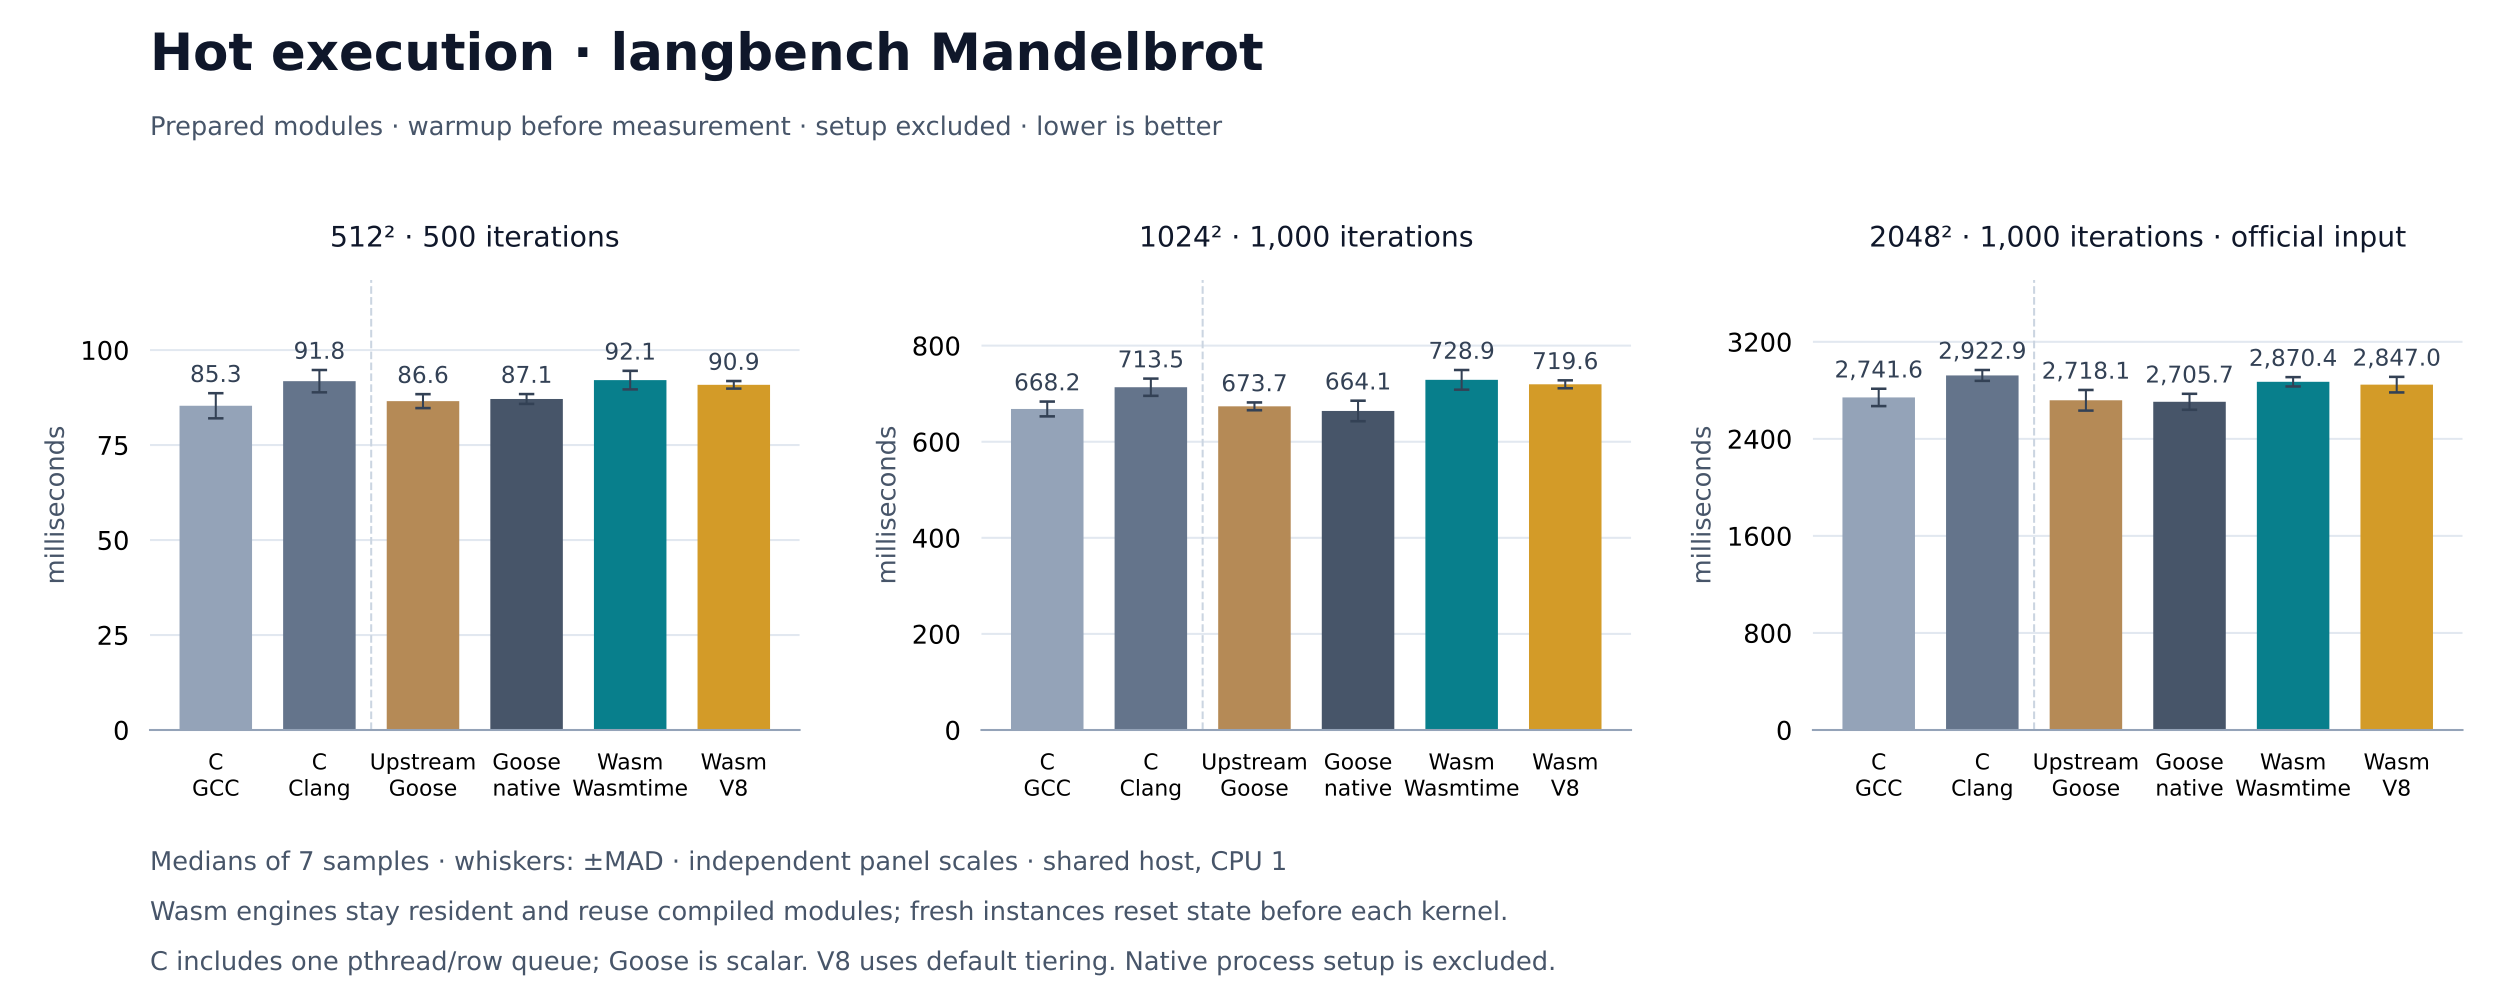
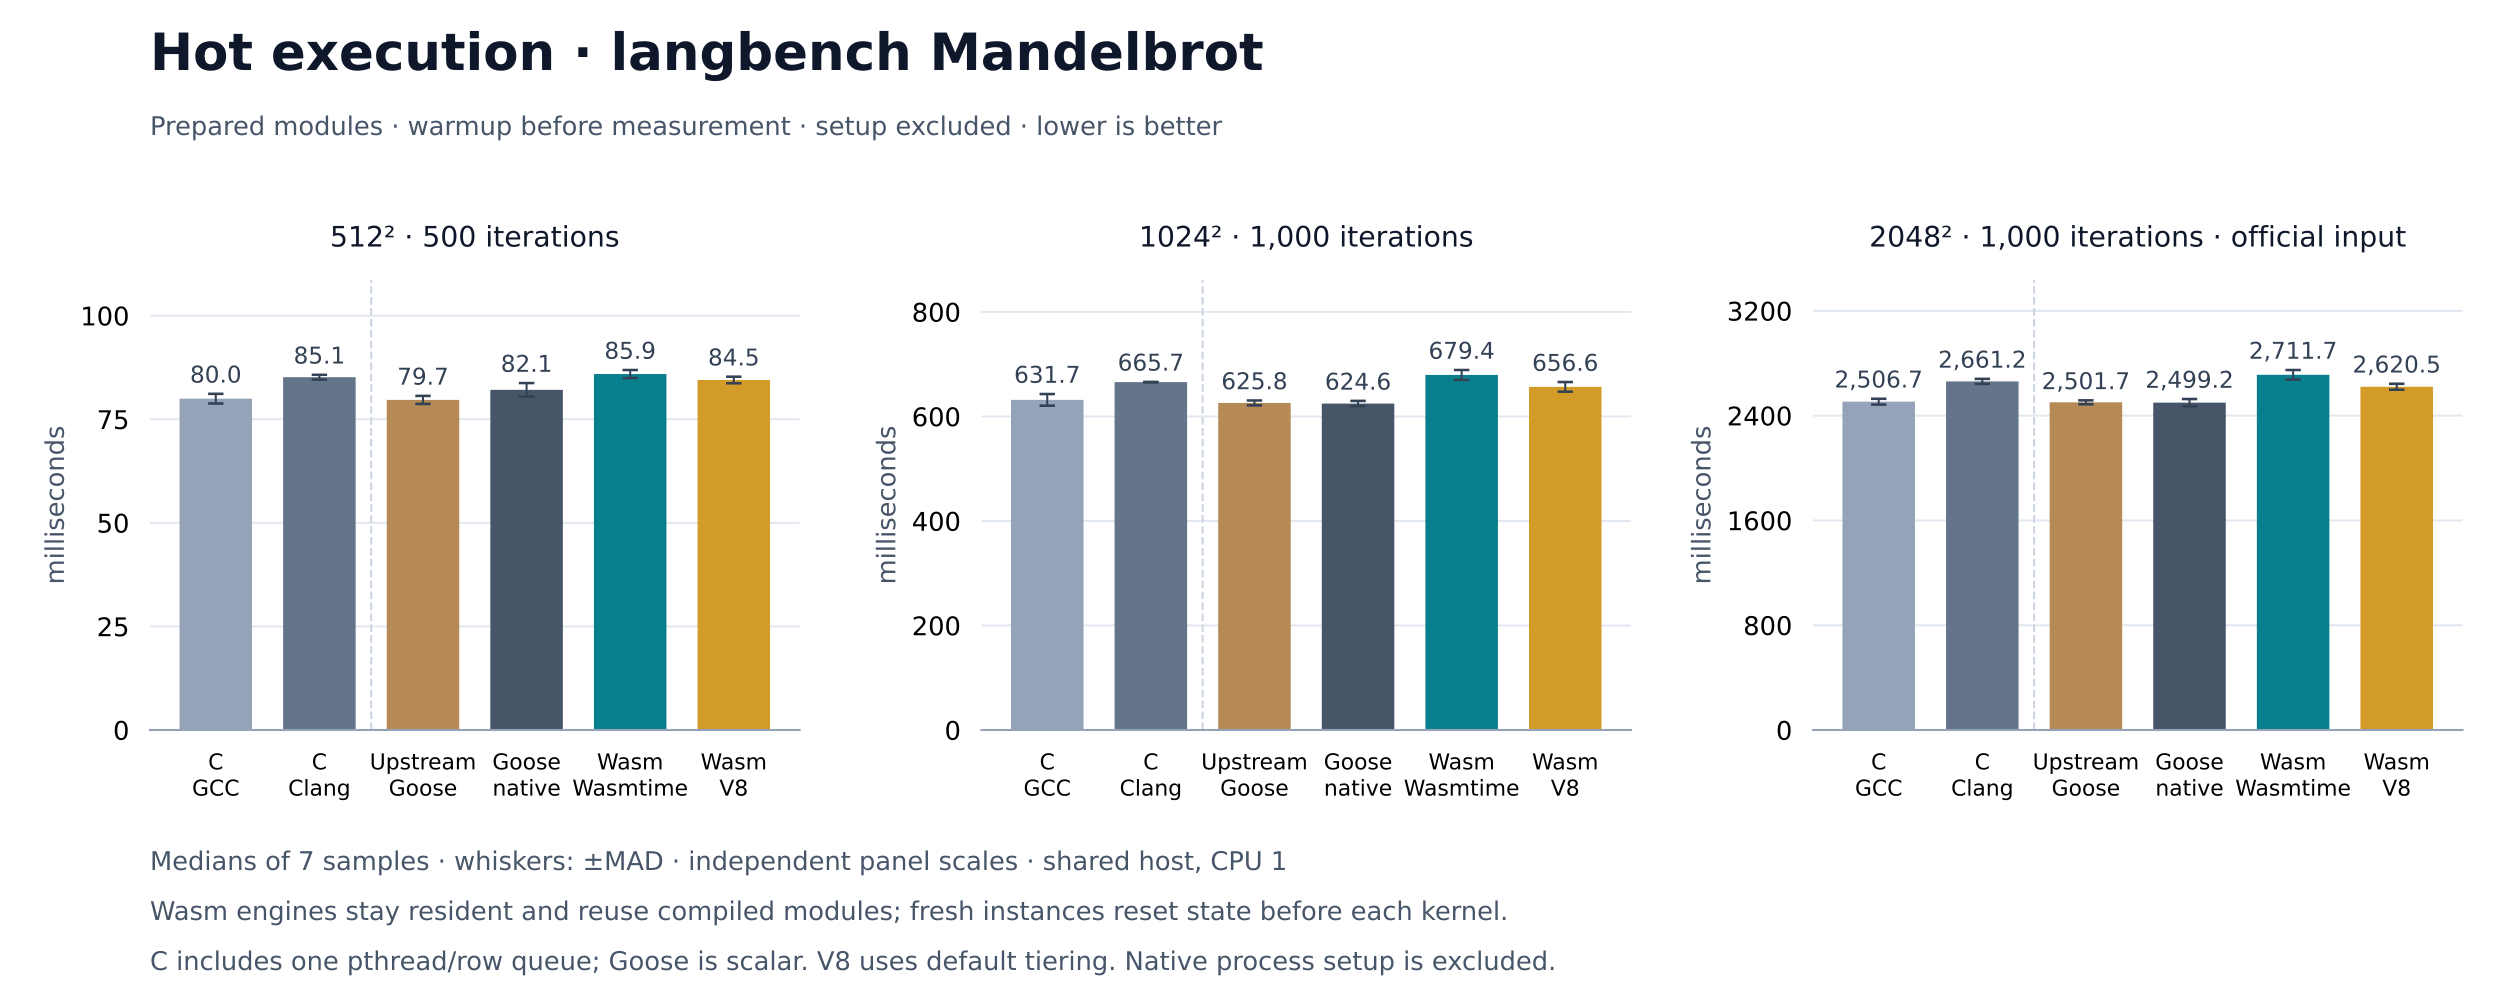
<svg xmlns="http://www.w3.org/2000/svg" xmlns:xlink="http://www.w3.org/1999/xlink" width="972pt" height="388.8pt" viewBox="0 0 972 388.8" version="1.1">
  <defs>
    <style type="text/css">*{stroke-linejoin: round; stroke-linecap: butt}</style>
  </defs>
  <g id="figure_1">
    <g id="patch_1">
      <path d="M 0 388.8 L 972 388.8 L 972 0 L 0 0 z " style="fill: #ffffff" />
    </g>
    <g id="axes_1">
      <g id="patch_2">
        <path d="M 58.32 283.824 L 310.876 283.824 L 310.876 108.864 L 58.32 108.864 z " style="fill: #ffffff" />
      </g>
      <g id="matplotlib.axis_1">
        <g id="xtick_1">
          <g id="line2d_1" />
          <g id="text_1">
            <text style="font-size: 8.5px; font-family: 'DejaVu Sans'" transform="translate(80.93016 299.1328)">C</text>
            <text style="font-size: 8.5px; font-family: 'DejaVu Sans'" transform="translate(74.66938 309.3345)">GCC</text>
          </g>
        </g>
        <g id="xtick_2">
          <g id="line2d_2" />
          <g id="text_2">
            <text style="font-size: 8.5px; font-family: 'DejaVu Sans'" transform="translate(121.2103 299.1328)">C</text>
            <text style="font-size: 8.5px; font-family: 'DejaVu Sans'" transform="translate(112.0336 309.3352)">Clang</text>
          </g>
        </g>
        <g id="xtick_3">
          <g id="line2d_3" />
          <g id="text_3">
            <text style="font-size: 8.5px; font-family: 'DejaVu Sans'" transform="translate(143.7566 299.1328)">Upstream</text>
            <text style="font-size: 8.5px; font-family: 'DejaVu Sans'" transform="translate(151.135 309.3345)">Goose</text>
          </g>
        </g>
        <g id="xtick_4">
          <g id="line2d_4" />
          <g id="text_4">
            <text style="font-size: 8.5px; font-family: 'DejaVu Sans'" transform="translate(191.4151 299.1328)">Goose</text>
            <text style="font-size: 8.5px; font-family: 'DejaVu Sans'" transform="translate(191.4629 309.3352)">native</text>
          </g>
        </g>
        <g id="xtick_5">
          <g id="line2d_5" />
          <g id="text_5">
            <text style="font-size: 8.5px; font-family: 'DejaVu Sans'" transform="translate(232.1294 299.1328)">Wasm</text>
            <text style="font-size: 8.5px; font-family: 'DejaVu Sans'" transform="translate(222.5278 309.3352)">Wasmtime</text>
          </g>
        </g>
        <g id="xtick_6">
          <g id="line2d_6" />
          <g id="text_6">
            <text style="font-size: 8.5px; font-family: 'DejaVu Sans'" transform="translate(272.4095 299.1328)">Wasm</text>
            <text style="font-size: 8.5px; font-family: 'DejaVu Sans'" transform="translate(279.687 309.3345)">V8</text>
          </g>
        </g>
      </g>
      <g id="matplotlib.axis_2">
        <g id="ytick_1">
          <g id="line2d_7">
            <path d="M 58.32 283.824 L 310.876 283.824 " clip-path="url(#p1867e7d874)" style="fill: none; stroke: #e2e8f0; stroke-width: 0.8; stroke-linecap: square" />
          </g>
          <g id="line2d_8" />
          <g id="text_7">
            <text style="font-size: 10px; font-family: 'DejaVu Sans'; text-anchor: end" x="50.32" y="287.623" transform="rotate(-0 50.32 287.6228)">0</text>
          </g>
        </g>
        <g id="ytick_2">
          <g id="line2d_9">
-             <path d="M 58.32 246.895 L 310.876 246.895 " clip-path="url(#p1867e7d874)" style="fill: none; stroke: #e2e8f0; stroke-width: 0.8; stroke-linecap: square" />
+             <path d="M 58.32 243.551 L 310.876 243.551 " clip-path="url(#p1867e7d874)" style="fill: none; stroke: #e2e8f0; stroke-width: 0.8; stroke-linecap: square" />
          </g>
          <g id="line2d_10" />
          <g id="text_8">
-             <text style="font-size: 10px; font-family: 'DejaVu Sans'; text-anchor: end" x="50.32" y="250.693" transform="rotate(-0 50.32 250.6935)">25</text>
+             <text style="font-size: 10px; font-family: 'DejaVu Sans'; text-anchor: end" x="50.32" y="247.349" transform="rotate(-0 50.32 247.3494)">25</text>
          </g>
        </g>
        <g id="ytick_3">
          <g id="line2d_11">
-             <path d="M 58.32 209.965 L 310.876 209.965 " clip-path="url(#p1867e7d874)" style="fill: none; stroke: #e2e8f0; stroke-width: 0.8; stroke-linecap: square" />
+             <path d="M 58.32 203.277 L 310.876 203.277 " clip-path="url(#p1867e7d874)" style="fill: none; stroke: #e2e8f0; stroke-width: 0.8; stroke-linecap: square" />
          </g>
          <g id="line2d_12" />
          <g id="text_9">
-             <text style="font-size: 10px; font-family: 'DejaVu Sans'; text-anchor: end" x="50.32" y="213.764" transform="rotate(-0 50.32 213.7641)">50</text>
+             <text style="font-size: 10px; font-family: 'DejaVu Sans'; text-anchor: end" x="50.32" y="207.076" transform="rotate(-0 50.32 207.0759)">50</text>
          </g>
        </g>
        <g id="ytick_4">
          <g id="line2d_13">
-             <path d="M 58.32 173.036 L 310.876 173.036 " clip-path="url(#p1867e7d874)" style="fill: none; stroke: #e2e8f0; stroke-width: 0.8; stroke-linecap: square" />
+             <path d="M 58.32 163.004 L 310.876 163.004 " clip-path="url(#p1867e7d874)" style="fill: none; stroke: #e2e8f0; stroke-width: 0.8; stroke-linecap: square" />
          </g>
          <g id="line2d_14" />
          <g id="text_10">
-             <text style="font-size: 10px; font-family: 'DejaVu Sans'; text-anchor: end" x="50.32" y="176.835" transform="rotate(-0 50.32 176.8347)">75</text>
+             <text style="font-size: 10px; font-family: 'DejaVu Sans'; text-anchor: end" x="50.32" y="166.802" transform="rotate(-0 50.32 166.8024)">75</text>
          </g>
        </g>
        <g id="ytick_5">
          <g id="line2d_15">
-             <path d="M 58.32 136.107 L 310.876 136.107 " clip-path="url(#p1867e7d874)" style="fill: none; stroke: #e2e8f0; stroke-width: 0.8; stroke-linecap: square" />
+             <path d="M 58.32 122.73 L 310.876 122.73 " clip-path="url(#p1867e7d874)" style="fill: none; stroke: #e2e8f0; stroke-width: 0.8; stroke-linecap: square" />
          </g>
          <g id="line2d_16" />
          <g id="text_11">
-             <text style="font-size: 10px; font-family: 'DejaVu Sans'; text-anchor: end" x="50.32" y="139.905" transform="rotate(-0 50.32 139.9054)">100</text>
+             <text style="font-size: 10px; font-family: 'DejaVu Sans'; text-anchor: end" x="50.32" y="126.529" transform="rotate(-0 50.32 126.529)">100</text>
          </g>
        </g>
        <g id="text_12">
          <text style="font-size: 10px; font-family: 'DejaVu Sans'; text-anchor: middle; fill: #475569" x="24.83" y="196.344" transform="rotate(-90 24.83016 196.344)">milliseconds</text>
        </g>
      </g>
      <g id="patch_3">
-         <path d="M 69.8 283.824 L 97.996 283.824 L 97.996 157.76 L 69.8 157.76 z " clip-path="url(#p1867e7d874)" style="fill: #94a3b8" />
+         <path d="M 69.8 283.824 L 97.996 283.824 L 97.996 155.007 L 69.8 155.007 z " clip-path="url(#p1867e7d874)" style="fill: #94a3b8" />
      </g>
      <g id="patch_4">
-         <path d="M 110.08 283.824 L 138.276 283.824 L 138.276 148.198 L 110.08 148.198 z " clip-path="url(#p1867e7d874)" style="fill: #64748b" />
+         <path d="M 110.08 283.824 L 138.276 283.824 L 138.276 146.653 L 110.08 146.653 z " clip-path="url(#p1867e7d874)" style="fill: #64748b" />
      </g>
      <g id="patch_5">
-         <path d="M 150.36 283.824 L 178.556 283.824 L 178.556 155.963 L 150.36 155.963 z " clip-path="url(#p1867e7d874)" style="fill: #b58a56" />
+         <path d="M 150.36 283.824 L 178.556 283.824 L 178.556 155.481 L 150.36 155.481 z " clip-path="url(#p1867e7d874)" style="fill: #b58a56" />
      </g>
      <g id="patch_6">
-         <path d="M 190.64 283.824 L 218.836 283.824 L 218.836 155.123 L 190.64 155.123 z " clip-path="url(#p1867e7d874)" style="fill: #475569" />
+         <path d="M 190.64 283.824 L 218.836 283.824 L 218.836 151.572 L 190.64 151.572 z " clip-path="url(#p1867e7d874)" style="fill: #475569" />
      </g>
      <g id="patch_7">
-         <path d="M 230.92 283.824 L 259.116 283.824 L 259.116 147.79 L 230.92 147.79 z " clip-path="url(#p1867e7d874)" style="fill: #087f8c" />
+         <path d="M 230.92 283.824 L 259.116 283.824 L 259.116 145.427 L 230.92 145.427 z " clip-path="url(#p1867e7d874)" style="fill: #087f8c" />
      </g>
      <g id="patch_8">
-         <path d="M 271.2 283.824 L 299.396 283.824 L 299.396 149.619 L 271.2 149.619 z " clip-path="url(#p1867e7d874)" style="fill: #d39b28" />
+         <path d="M 271.2 283.824 L 299.396 283.824 L 299.396 147.739 L 271.2 147.739 z " clip-path="url(#p1867e7d874)" style="fill: #d39b28" />
      </g>
      <g id="LineCollection_1">
-         <path d="M 83.898 162.648 L 83.898 152.872 " clip-path="url(#p1867e7d874)" style="fill: none; stroke: #334155; stroke-width: 0.8" />
-         <path d="M 124.178 152.539 L 124.178 143.856 " clip-path="url(#p1867e7d874)" style="fill: none; stroke: #334155; stroke-width: 0.8" />
-         <path d="M 164.458 158.67 L 164.458 153.255 " clip-path="url(#p1867e7d874)" style="fill: none; stroke: #334155; stroke-width: 0.8" />
-         <path d="M 204.738 157.034 L 204.738 153.211 " clip-path="url(#p1867e7d874)" style="fill: none; stroke: #334155; stroke-width: 0.8" />
-         <path d="M 245.018 151.396 L 245.018 144.184 " clip-path="url(#p1867e7d874)" style="fill: none; stroke: #334155; stroke-width: 0.8" />
-         <path d="M 285.298 151.088 L 285.298 148.15 " clip-path="url(#p1867e7d874)" style="fill: none; stroke: #334155; stroke-width: 0.8" />
+         <path d="M 83.898 156.886 L 83.898 153.128 " clip-path="url(#p1867e7d874)" style="fill: none; stroke: #334155; stroke-width: 0.8" />
+         <path d="M 124.178 147.58 L 124.178 145.725 " clip-path="url(#p1867e7d874)" style="fill: none; stroke: #334155; stroke-width: 0.8" />
+         <path d="M 164.458 157.04 L 164.458 153.921 " clip-path="url(#p1867e7d874)" style="fill: none; stroke: #334155; stroke-width: 0.8" />
+         <path d="M 204.738 154.209 L 204.738 148.936 " clip-path="url(#p1867e7d874)" style="fill: none; stroke: #334155; stroke-width: 0.8" />
+         <path d="M 245.018 146.997 L 245.018 143.856 " clip-path="url(#p1867e7d874)" style="fill: none; stroke: #334155; stroke-width: 0.8" />
+         <path d="M 285.298 149.019 L 285.298 146.459 " clip-path="url(#p1867e7d874)" style="fill: none; stroke: #334155; stroke-width: 0.8" />
      </g>
      <g id="line2d_17">
        <defs>
          <path id="m312f0f70a7" d="M 3 0 L -3 -0 " style="stroke: #334155" />
        </defs>
        <g clip-path="url(#p1867e7d874)">
-           <use xlink:href="#m312f0f70a7" x="83.898" y="162.648" style="fill: #1f77b4; stroke: #334155" />
-           <use xlink:href="#m312f0f70a7" x="124.178" y="152.539" style="fill: #1f77b4; stroke: #334155" />
-           <use xlink:href="#m312f0f70a7" x="164.458" y="158.67" style="fill: #1f77b4; stroke: #334155" />
-           <use xlink:href="#m312f0f70a7" x="204.738" y="157.034" style="fill: #1f77b4; stroke: #334155" />
-           <use xlink:href="#m312f0f70a7" x="245.018" y="151.396" style="fill: #1f77b4; stroke: #334155" />
-           <use xlink:href="#m312f0f70a7" x="285.298" y="151.088" style="fill: #1f77b4; stroke: #334155" />
+           <use xlink:href="#m312f0f70a7" x="83.898" y="156.886" style="fill: #1f77b4; stroke: #334155" />
+           <use xlink:href="#m312f0f70a7" x="124.178" y="147.58" style="fill: #1f77b4; stroke: #334155" />
+           <use xlink:href="#m312f0f70a7" x="164.458" y="157.04" style="fill: #1f77b4; stroke: #334155" />
+           <use xlink:href="#m312f0f70a7" x="204.738" y="154.209" style="fill: #1f77b4; stroke: #334155" />
+           <use xlink:href="#m312f0f70a7" x="245.018" y="146.997" style="fill: #1f77b4; stroke: #334155" />
+           <use xlink:href="#m312f0f70a7" x="285.298" y="149.019" style="fill: #1f77b4; stroke: #334155" />
        </g>
      </g>
      <g id="line2d_18">
        <g clip-path="url(#p1867e7d874)">
-           <use xlink:href="#m312f0f70a7" x="83.898" y="152.872" style="fill: #1f77b4; stroke: #334155" />
-           <use xlink:href="#m312f0f70a7" x="124.178" y="143.856" style="fill: #1f77b4; stroke: #334155" />
-           <use xlink:href="#m312f0f70a7" x="164.458" y="153.255" style="fill: #1f77b4; stroke: #334155" />
-           <use xlink:href="#m312f0f70a7" x="204.738" y="153.211" style="fill: #1f77b4; stroke: #334155" />
-           <use xlink:href="#m312f0f70a7" x="245.018" y="144.184" style="fill: #1f77b4; stroke: #334155" />
-           <use xlink:href="#m312f0f70a7" x="285.298" y="148.15" style="fill: #1f77b4; stroke: #334155" />
+           <use xlink:href="#m312f0f70a7" x="83.898" y="153.128" style="fill: #1f77b4; stroke: #334155" />
+           <use xlink:href="#m312f0f70a7" x="124.178" y="145.725" style="fill: #1f77b4; stroke: #334155" />
+           <use xlink:href="#m312f0f70a7" x="164.458" y="153.921" style="fill: #1f77b4; stroke: #334155" />
+           <use xlink:href="#m312f0f70a7" x="204.738" y="148.936" style="fill: #1f77b4; stroke: #334155" />
+           <use xlink:href="#m312f0f70a7" x="245.018" y="143.856" style="fill: #1f77b4; stroke: #334155" />
+           <use xlink:href="#m312f0f70a7" x="285.298" y="146.459" style="fill: #1f77b4; stroke: #334155" />
        </g>
      </g>
      <g id="line2d_19">
        <path d="M 144.318 283.824 L 144.318 108.864 " clip-path="url(#p1867e7d874)" style="fill: none; stroke-dasharray: 2.96,1.28; stroke-dashoffset: 0; stroke: #cbd5e1; stroke-width: 0.8" />
      </g>
      <g id="patch_9">
        <path d="M 58.32 283.824 L 310.876 283.824 " style="fill: none; stroke: #94a3b8; stroke-width: 0.8; stroke-linejoin: miter; stroke-linecap: square" />
      </g>
      <g id="text_13">
-         <text style="font-size: 9px; font-family: 'DejaVu Sans'; text-anchor: middle; fill: #334155" x="83.898" y="148.498" transform="rotate(-0 83.89786 148.4976)">85.3</text>
+         <text style="font-size: 9px; font-family: 'DejaVu Sans'; text-anchor: middle; fill: #334155" x="83.898" y="148.754" transform="rotate(-0 83.89786 148.7541)">80.0</text>
      </g>
      <g id="text_14">
-         <text style="font-size: 9px; font-family: 'DejaVu Sans'; text-anchor: middle; fill: #334155" x="124.178" y="139.482" transform="rotate(-0 124.178 139.482)">91.8</text>
+         <text style="font-size: 9px; font-family: 'DejaVu Sans'; text-anchor: middle; fill: #334155" x="124.178" y="141.351" transform="rotate(-0 124.178 141.3511)">85.1</text>
      </g>
      <g id="text_15">
-         <text style="font-size: 9px; font-family: 'DejaVu Sans'; text-anchor: middle; fill: #334155" x="164.458" y="148.881" transform="rotate(-0 164.458 148.881)">86.6</text>
+         <text style="font-size: 9px; font-family: 'DejaVu Sans'; text-anchor: middle; fill: #334155" x="164.458" y="149.547" transform="rotate(-0 164.458 149.5468)">79.7</text>
      </g>
      <g id="text_16">
-         <text style="font-size: 9px; font-family: 'DejaVu Sans'; text-anchor: middle; fill: #334155" x="204.738" y="148.837" transform="rotate(-0 204.7381 148.8367)">87.1</text>
+         <text style="font-size: 9px; font-family: 'DejaVu Sans'; text-anchor: middle; fill: #334155" x="204.738" y="144.562" transform="rotate(-0 204.7381 144.5615)">82.1</text>
      </g>
      <g id="text_17">
-         <text style="font-size: 9px; font-family: 'DejaVu Sans'; text-anchor: middle; fill: #334155" x="245.018" y="139.81" transform="rotate(-0 245.0182 139.8097)">92.1</text>
+         <text style="font-size: 9px; font-family: 'DejaVu Sans'; text-anchor: middle; fill: #334155" x="245.018" y="139.482" transform="rotate(-0 245.0182 139.482)">85.9</text>
      </g>
      <g id="text_18">
-         <text style="font-size: 9px; font-family: 'DejaVu Sans'; text-anchor: middle; fill: #334155" x="285.298" y="143.776" transform="rotate(-0 285.2983 143.7758)">90.9</text>
+         <text style="font-size: 9px; font-family: 'DejaVu Sans'; text-anchor: middle; fill: #334155" x="285.298" y="142.085" transform="rotate(-0 285.2983 142.0854)">84.5</text>
      </g>
      <g id="text_19">
        <text style="font-size: 11px; font-family: 'DejaVu Sans'; text-anchor: middle; fill: #0f172a" x="184.598" y="95.864" transform="rotate(-0 184.5981 95.864)">512² · 500 iterations</text>
      </g>
    </g>
    <g id="axes_2">
      <g id="patch_10">
        <path d="M 381.592 283.824 L 634.148 283.824 L 634.148 108.864 L 381.592 108.864 z " style="fill: #ffffff" />
      </g>
      <g id="matplotlib.axis_3">
        <g id="xtick_7">
          <g id="line2d_20" />
          <g id="text_20">
            <text style="font-size: 8.5px; font-family: 'DejaVu Sans'" transform="translate(404.2021 299.1328)">C</text>
            <text style="font-size: 8.5px; font-family: 'DejaVu Sans'" transform="translate(397.9413 309.3345)">GCC</text>
          </g>
        </g>
        <g id="xtick_8">
          <g id="line2d_21" />
          <g id="text_21">
            <text style="font-size: 8.5px; font-family: 'DejaVu Sans'" transform="translate(444.4822 299.1328)">C</text>
            <text style="font-size: 8.5px; font-family: 'DejaVu Sans'" transform="translate(435.3055 309.3352)">Clang</text>
          </g>
        </g>
        <g id="xtick_9">
          <g id="line2d_22" />
          <g id="text_22">
            <text style="font-size: 8.5px; font-family: 'DejaVu Sans'" transform="translate(467.0285 299.1328)">Upstream</text>
            <text style="font-size: 8.5px; font-family: 'DejaVu Sans'" transform="translate(474.4069 309.3345)">Goose</text>
          </g>
        </g>
        <g id="xtick_10">
          <g id="line2d_23" />
          <g id="text_23">
            <text style="font-size: 8.5px; font-family: 'DejaVu Sans'" transform="translate(514.687 299.1328)">Goose</text>
            <text style="font-size: 8.5px; font-family: 'DejaVu Sans'" transform="translate(514.7348 309.3352)">native</text>
          </g>
        </g>
        <g id="xtick_11">
          <g id="line2d_24" />
          <g id="text_24">
            <text style="font-size: 8.5px; font-family: 'DejaVu Sans'" transform="translate(555.4013 299.1328)">Wasm</text>
            <text style="font-size: 8.5px; font-family: 'DejaVu Sans'" transform="translate(545.7997 309.3352)">Wasmtime</text>
          </g>
        </g>
        <g id="xtick_12">
          <g id="line2d_25" />
          <g id="text_25">
            <text style="font-size: 8.5px; font-family: 'DejaVu Sans'" transform="translate(595.6814 299.1328)">Wasm</text>
            <text style="font-size: 8.5px; font-family: 'DejaVu Sans'" transform="translate(602.9589 309.3345)">V8</text>
          </g>
        </g>
      </g>
      <g id="matplotlib.axis_4">
        <g id="ytick_6">
          <g id="line2d_26">
            <path d="M 381.592 283.824 L 634.148 283.824 " clip-path="url(#pa1d23f0274)" style="fill: none; stroke: #e2e8f0; stroke-width: 0.8; stroke-linecap: square" />
          </g>
          <g id="line2d_27" />
          <g id="text_26">
            <text style="font-size: 10px; font-family: 'DejaVu Sans'; text-anchor: end" x="373.592" y="287.623" transform="rotate(-0 373.5919 287.6228)">0</text>
          </g>
        </g>
        <g id="ytick_7">
          <g id="line2d_28">
-             <path d="M 381.592 246.466 L 634.148 246.466 " clip-path="url(#pa1d23f0274)" style="fill: none; stroke: #e2e8f0; stroke-width: 0.8; stroke-linecap: square" />
+             <path d="M 381.592 243.185 L 634.148 243.185 " clip-path="url(#pa1d23f0274)" style="fill: none; stroke: #e2e8f0; stroke-width: 0.8; stroke-linecap: square" />
          </g>
          <g id="line2d_29" />
          <g id="text_27">
-             <text style="font-size: 10px; font-family: 'DejaVu Sans'; text-anchor: end" x="373.592" y="250.265" transform="rotate(-0 373.5919 250.2645)">200</text>
+             <text style="font-size: 10px; font-family: 'DejaVu Sans'; text-anchor: end" x="373.592" y="246.984" transform="rotate(-0 373.5919 246.9838)">200</text>
          </g>
        </g>
        <g id="ytick_8">
          <g id="line2d_30">
-             <path d="M 381.592 209.107 L 634.148 209.107 " clip-path="url(#pa1d23f0274)" style="fill: none; stroke: #e2e8f0; stroke-width: 0.8; stroke-linecap: square" />
+             <path d="M 381.592 202.546 L 634.148 202.546 " clip-path="url(#pa1d23f0274)" style="fill: none; stroke: #e2e8f0; stroke-width: 0.8; stroke-linecap: square" />
          </g>
          <g id="line2d_31" />
          <g id="text_28">
-             <text style="font-size: 10px; font-family: 'DejaVu Sans'; text-anchor: end" x="373.592" y="212.906" transform="rotate(-0 373.5919 212.9063)">400</text>
+             <text style="font-size: 10px; font-family: 'DejaVu Sans'; text-anchor: end" x="373.592" y="206.345" transform="rotate(-0 373.5919 206.3448)">400</text>
          </g>
        </g>
        <g id="ytick_9">
          <g id="line2d_32">
-             <path d="M 381.592 171.749 L 634.148 171.749 " clip-path="url(#pa1d23f0274)" style="fill: none; stroke: #e2e8f0; stroke-width: 0.8; stroke-linecap: square" />
+             <path d="M 381.592 161.907 L 634.148 161.907 " clip-path="url(#pa1d23f0274)" style="fill: none; stroke: #e2e8f0; stroke-width: 0.8; stroke-linecap: square" />
          </g>
          <g id="line2d_33" />
          <g id="text_29">
-             <text style="font-size: 10px; font-family: 'DejaVu Sans'; text-anchor: end" x="373.592" y="175.548" transform="rotate(-0 373.5919 175.548)">600</text>
+             <text style="font-size: 10px; font-family: 'DejaVu Sans'; text-anchor: end" x="373.592" y="165.706" transform="rotate(-0 373.5919 165.7058)">600</text>
          </g>
        </g>
        <g id="ytick_10">
          <g id="line2d_34">
-             <path d="M 381.592 134.391 L 634.148 134.391 " clip-path="url(#pa1d23f0274)" style="fill: none; stroke: #e2e8f0; stroke-width: 0.8; stroke-linecap: square" />
+             <path d="M 381.592 121.268 L 634.148 121.268 " clip-path="url(#pa1d23f0274)" style="fill: none; stroke: #e2e8f0; stroke-width: 0.8; stroke-linecap: square" />
          </g>
          <g id="line2d_35" />
          <g id="text_30">
-             <text style="font-size: 10px; font-family: 'DejaVu Sans'; text-anchor: end" x="373.592" y="138.19" transform="rotate(-0 373.5919 138.1897)">800</text>
+             <text style="font-size: 10px; font-family: 'DejaVu Sans'; text-anchor: end" x="373.592" y="125.067" transform="rotate(-0 373.5919 125.0668)">800</text>
          </g>
        </g>
        <g id="text_31">
          <text style="font-size: 10px; font-family: 'DejaVu Sans'; text-anchor: middle; fill: #475569" x="348.102" y="196.344" transform="rotate(-90 348.1021 196.344)">milliseconds</text>
        </g>
      </g>
      <g id="patch_11">
-         <path d="M 393.072 283.824 L 421.268 283.824 L 421.268 159.006 L 393.072 159.006 z " clip-path="url(#pa1d23f0274)" style="fill: #94a3b8" />
+         <path d="M 393.072 283.824 L 421.268 283.824 L 421.268 155.469 L 393.072 155.469 z " clip-path="url(#pa1d23f0274)" style="fill: #94a3b8" />
      </g>
      <g id="patch_12">
-         <path d="M 433.352 283.824 L 461.548 283.824 L 461.548 150.553 L 433.352 150.553 z " clip-path="url(#pa1d23f0274)" style="fill: #64748b" />
+         <path d="M 433.352 283.824 L 461.548 283.824 L 461.548 148.567 L 433.352 148.567 z " clip-path="url(#pa1d23f0274)" style="fill: #64748b" />
      </g>
      <g id="patch_13">
-         <path d="M 473.632 283.824 L 501.828 283.824 L 501.828 157.981 L 473.632 157.981 z " clip-path="url(#pa1d23f0274)" style="fill: #b58a56" />
+         <path d="M 473.632 283.824 L 501.828 283.824 L 501.828 156.655 L 473.632 156.655 z " clip-path="url(#pa1d23f0274)" style="fill: #b58a56" />
      </g>
      <g id="patch_14">
-         <path d="M 513.912 283.824 L 542.108 283.824 L 542.108 159.78 L 513.912 159.78 z " clip-path="url(#pa1d23f0274)" style="fill: #475569" />
+         <path d="M 513.912 283.824 L 542.108 283.824 L 542.108 156.913 L 513.912 156.913 z " clip-path="url(#pa1d23f0274)" style="fill: #475569" />
      </g>
      <g id="patch_15">
-         <path d="M 554.192 283.824 L 582.388 283.824 L 582.388 147.679 L 554.192 147.679 z " clip-path="url(#pa1d23f0274)" style="fill: #087f8c" />
+         <path d="M 554.192 283.824 L 582.388 283.824 L 582.388 145.775 L 554.192 145.775 z " clip-path="url(#pa1d23f0274)" style="fill: #087f8c" />
      </g>
      <g id="patch_16">
-         <path d="M 594.472 283.824 L 622.668 283.824 L 622.668 149.415 L 594.472 149.415 z " clip-path="url(#pa1d23f0274)" style="fill: #d39b28" />
+         <path d="M 594.472 283.824 L 622.668 283.824 L 622.668 150.41 L 594.472 150.41 z " clip-path="url(#pa1d23f0274)" style="fill: #d39b28" />
      </g>
      <g id="LineCollection_2">
-         <path d="M 407.17 161.885 L 407.17 156.127 " clip-path="url(#pa1d23f0274)" style="fill: none; stroke: #334155; stroke-width: 0.8" />
-         <path d="M 447.45 153.905 L 447.45 147.2 " clip-path="url(#pa1d23f0274)" style="fill: none; stroke: #334155; stroke-width: 0.8" />
-         <path d="M 487.73 159.501 L 487.73 156.461 " clip-path="url(#pa1d23f0274)" style="fill: none; stroke: #334155; stroke-width: 0.8" />
-         <path d="M 528.01 163.772 L 528.01 155.787 " clip-path="url(#pa1d23f0274)" style="fill: none; stroke: #334155; stroke-width: 0.8" />
-         <path d="M 568.29 151.502 L 568.29 143.856 " clip-path="url(#pa1d23f0274)" style="fill: none; stroke: #334155; stroke-width: 0.8" />
-         <path d="M 608.57 150.957 L 608.57 147.873 " clip-path="url(#pa1d23f0274)" style="fill: none; stroke: #334155; stroke-width: 0.8" />
+         <path d="M 407.17 157.741 L 407.17 153.197 " clip-path="url(#pa1d23f0274)" style="fill: none; stroke: #334155; stroke-width: 0.8" />
+         <path d="M 447.45 148.665 L 447.45 148.468 " clip-path="url(#pa1d23f0274)" style="fill: none; stroke: #334155; stroke-width: 0.8" />
+         <path d="M 487.73 157.61 L 487.73 155.7 " clip-path="url(#pa1d23f0274)" style="fill: none; stroke: #334155; stroke-width: 0.8" />
+         <path d="M 528.01 157.953 L 528.01 155.873 " clip-path="url(#pa1d23f0274)" style="fill: none; stroke: #334155; stroke-width: 0.8" />
+         <path d="M 568.29 147.695 L 568.29 143.856 " clip-path="url(#pa1d23f0274)" style="fill: none; stroke: #334155; stroke-width: 0.8" />
+         <path d="M 608.57 152.279 L 608.57 148.541 " clip-path="url(#pa1d23f0274)" style="fill: none; stroke: #334155; stroke-width: 0.8" />
      </g>
      <g id="line2d_36">
        <g clip-path="url(#pa1d23f0274)">
-           <use xlink:href="#m312f0f70a7" x="407.17" y="161.885" style="fill: #1f77b4; stroke: #334155" />
-           <use xlink:href="#m312f0f70a7" x="447.45" y="153.905" style="fill: #1f77b4; stroke: #334155" />
-           <use xlink:href="#m312f0f70a7" x="487.73" y="159.501" style="fill: #1f77b4; stroke: #334155" />
-           <use xlink:href="#m312f0f70a7" x="528.01" y="163.772" style="fill: #1f77b4; stroke: #334155" />
-           <use xlink:href="#m312f0f70a7" x="568.29" y="151.502" style="fill: #1f77b4; stroke: #334155" />
-           <use xlink:href="#m312f0f70a7" x="608.57" y="150.957" style="fill: #1f77b4; stroke: #334155" />
+           <use xlink:href="#m312f0f70a7" x="407.17" y="157.741" style="fill: #1f77b4; stroke: #334155" />
+           <use xlink:href="#m312f0f70a7" x="447.45" y="148.665" style="fill: #1f77b4; stroke: #334155" />
+           <use xlink:href="#m312f0f70a7" x="487.73" y="157.61" style="fill: #1f77b4; stroke: #334155" />
+           <use xlink:href="#m312f0f70a7" x="528.01" y="157.953" style="fill: #1f77b4; stroke: #334155" />
+           <use xlink:href="#m312f0f70a7" x="568.29" y="147.695" style="fill: #1f77b4; stroke: #334155" />
+           <use xlink:href="#m312f0f70a7" x="608.57" y="152.279" style="fill: #1f77b4; stroke: #334155" />
        </g>
      </g>
      <g id="line2d_37">
        <g clip-path="url(#pa1d23f0274)">
-           <use xlink:href="#m312f0f70a7" x="407.17" y="156.127" style="fill: #1f77b4; stroke: #334155" />
-           <use xlink:href="#m312f0f70a7" x="447.45" y="147.2" style="fill: #1f77b4; stroke: #334155" />
-           <use xlink:href="#m312f0f70a7" x="487.73" y="156.461" style="fill: #1f77b4; stroke: #334155" />
-           <use xlink:href="#m312f0f70a7" x="528.01" y="155.787" style="fill: #1f77b4; stroke: #334155" />
+           <use xlink:href="#m312f0f70a7" x="407.17" y="153.197" style="fill: #1f77b4; stroke: #334155" />
+           <use xlink:href="#m312f0f70a7" x="447.45" y="148.468" style="fill: #1f77b4; stroke: #334155" />
+           <use xlink:href="#m312f0f70a7" x="487.73" y="155.7" style="fill: #1f77b4; stroke: #334155" />
+           <use xlink:href="#m312f0f70a7" x="528.01" y="155.873" style="fill: #1f77b4; stroke: #334155" />
          <use xlink:href="#m312f0f70a7" x="568.29" y="143.856" style="fill: #1f77b4; stroke: #334155" />
-           <use xlink:href="#m312f0f70a7" x="608.57" y="147.873" style="fill: #1f77b4; stroke: #334155" />
+           <use xlink:href="#m312f0f70a7" x="608.57" y="148.541" style="fill: #1f77b4; stroke: #334155" />
        </g>
      </g>
      <g id="line2d_38">
        <path d="M 467.59 283.824 L 467.59 108.864 " clip-path="url(#pa1d23f0274)" style="fill: none; stroke-dasharray: 2.96,1.28; stroke-dashoffset: 0; stroke: #cbd5e1; stroke-width: 0.8" />
      </g>
      <g id="patch_17">
        <path d="M 381.592 283.824 L 634.148 283.824 " style="fill: none; stroke: #94a3b8; stroke-width: 0.8; stroke-linejoin: miter; stroke-linecap: square" />
      </g>
      <g id="text_32">
-         <text style="font-size: 9px; font-family: 'DejaVu Sans'; text-anchor: middle; fill: #334155" x="407.17" y="151.753" transform="rotate(-0 407.1698 151.7535)">668.2</text>
+         <text style="font-size: 9px; font-family: 'DejaVu Sans'; text-anchor: middle; fill: #334155" x="407.17" y="148.823" transform="rotate(-0 407.1698 148.8227)">631.7</text>
      </g>
      <g id="text_33">
-         <text style="font-size: 9px; font-family: 'DejaVu Sans'; text-anchor: middle; fill: #334155" x="447.45" y="142.826" transform="rotate(-0 447.4499 142.826)">713.5</text>
+         <text style="font-size: 9px; font-family: 'DejaVu Sans'; text-anchor: middle; fill: #334155" x="447.45" y="144.094" transform="rotate(-0 447.4499 144.0942)">665.7</text>
      </g>
      <g id="text_34">
-         <text style="font-size: 9px; font-family: 'DejaVu Sans'; text-anchor: middle; fill: #334155" x="487.73" y="152.087" transform="rotate(-0 487.73 152.0867)">673.7</text>
+         <text style="font-size: 9px; font-family: 'DejaVu Sans'; text-anchor: middle; fill: #334155" x="487.73" y="151.326" transform="rotate(-0 487.73 151.3255)">625.8</text>
      </g>
      <g id="text_35">
-         <text style="font-size: 9px; font-family: 'DejaVu Sans'; text-anchor: middle; fill: #334155" x="528.01" y="151.413" transform="rotate(-0 528.01 151.4132)">664.1</text>
+         <text style="font-size: 9px; font-family: 'DejaVu Sans'; text-anchor: middle; fill: #334155" x="528.01" y="151.499" transform="rotate(-0 528.01 151.4988)">624.6</text>
      </g>
      <g id="text_36">
-         <text style="font-size: 9px; font-family: 'DejaVu Sans'; text-anchor: middle; fill: #334155" x="568.29" y="139.482" transform="rotate(-0 568.2901 139.482)">728.9</text>
+         <text style="font-size: 9px; font-family: 'DejaVu Sans'; text-anchor: middle; fill: #334155" x="568.29" y="139.482" transform="rotate(-0 568.2901 139.482)">679.4</text>
      </g>
      <g id="text_37">
-         <text style="font-size: 9px; font-family: 'DejaVu Sans'; text-anchor: middle; fill: #334155" x="608.57" y="143.499" transform="rotate(-0 608.5702 143.4987)">719.6</text>
+         <text style="font-size: 9px; font-family: 'DejaVu Sans'; text-anchor: middle; fill: #334155" x="608.57" y="144.167" transform="rotate(-0 608.5702 144.1665)">656.6</text>
      </g>
      <g id="text_38">
        <text style="font-size: 11px; font-family: 'DejaVu Sans'; text-anchor: middle; fill: #0f172a" x="507.87" y="95.864" transform="rotate(-0 507.87 95.864)">1024² · 1,000 iterations</text>
      </g>
    </g>
    <g id="axes_3">
      <g id="patch_18">
        <path d="M 704.864 283.824 L 957.42 283.824 L 957.42 108.864 L 704.864 108.864 z " style="fill: #ffffff" />
      </g>
      <g id="matplotlib.axis_5">
        <g id="xtick_13">
          <g id="line2d_39" />
          <g id="text_39">
            <text style="font-size: 8.5px; font-family: 'DejaVu Sans'" transform="translate(727.474 299.1328)">C</text>
            <text style="font-size: 8.5px; font-family: 'DejaVu Sans'" transform="translate(721.2132 309.3345)">GCC</text>
          </g>
        </g>
        <g id="xtick_14">
          <g id="line2d_40" />
          <g id="text_40">
            <text style="font-size: 8.5px; font-family: 'DejaVu Sans'" transform="translate(767.7541 299.1328)">C</text>
            <text style="font-size: 8.5px; font-family: 'DejaVu Sans'" transform="translate(758.5774 309.3352)">Clang</text>
          </g>
        </g>
        <g id="xtick_15">
          <g id="line2d_41" />
          <g id="text_41">
            <text style="font-size: 8.5px; font-family: 'DejaVu Sans'" transform="translate(790.3004 299.1328)">Upstream</text>
            <text style="font-size: 8.5px; font-family: 'DejaVu Sans'" transform="translate(797.6788 309.3345)">Goose</text>
          </g>
        </g>
        <g id="xtick_16">
          <g id="line2d_42" />
          <g id="text_42">
            <text style="font-size: 8.5px; font-family: 'DejaVu Sans'" transform="translate(837.9589 299.1328)">Goose</text>
            <text style="font-size: 8.5px; font-family: 'DejaVu Sans'" transform="translate(838.0067 309.3352)">native</text>
          </g>
        </g>
        <g id="xtick_17">
          <g id="line2d_43" />
          <g id="text_43">
            <text style="font-size: 8.5px; font-family: 'DejaVu Sans'" transform="translate(878.6733 299.1328)">Wasm</text>
            <text style="font-size: 8.5px; font-family: 'DejaVu Sans'" transform="translate(869.0716 309.3352)">Wasmtime</text>
          </g>
        </g>
        <g id="xtick_18">
          <g id="line2d_44" />
          <g id="text_44">
            <text style="font-size: 8.5px; font-family: 'DejaVu Sans'" transform="translate(918.9534 299.1328)">Wasm</text>
            <text style="font-size: 8.5px; font-family: 'DejaVu Sans'" transform="translate(926.2308 309.3345)">V8</text>
          </g>
        </g>
      </g>
      <g id="matplotlib.axis_6">
        <g id="ytick_11">
          <g id="line2d_45">
            <path d="M 704.864 283.824 L 957.42 283.824 " clip-path="url(#p89d5f736ee)" style="fill: none; stroke: #e2e8f0; stroke-width: 0.8; stroke-linecap: square" />
          </g>
          <g id="line2d_46" />
          <g id="text_45">
            <text style="font-size: 10px; font-family: 'DejaVu Sans'; text-anchor: end" x="696.864" y="287.623" transform="rotate(-0 696.8638 287.6228)">0</text>
          </g>
        </g>
        <g id="ytick_12">
          <g id="line2d_47">
-             <path d="M 704.864 246.093 L 957.42 246.093 " clip-path="url(#p89d5f736ee)" style="fill: none; stroke: #e2e8f0; stroke-width: 0.8; stroke-linecap: square" />
+             <path d="M 704.864 243.081 L 957.42 243.081 " clip-path="url(#p89d5f736ee)" style="fill: none; stroke: #e2e8f0; stroke-width: 0.8; stroke-linecap: square" />
          </g>
          <g id="line2d_48" />
          <g id="text_46">
-             <text style="font-size: 10px; font-family: 'DejaVu Sans'; text-anchor: end" x="696.864" y="249.892" transform="rotate(-0 696.8638 249.8916)">800</text>
+             <text style="font-size: 10px; font-family: 'DejaVu Sans'; text-anchor: end" x="696.864" y="246.88" transform="rotate(-0 696.8638 246.8803)">800</text>
          </g>
        </g>
        <g id="ytick_13">
          <g id="line2d_49">
-             <path d="M 704.864 208.362 L 957.42 208.362 " clip-path="url(#p89d5f736ee)" style="fill: none; stroke: #e2e8f0; stroke-width: 0.8; stroke-linecap: square" />
+             <path d="M 704.864 202.339 L 957.42 202.339 " clip-path="url(#p89d5f736ee)" style="fill: none; stroke: #e2e8f0; stroke-width: 0.8; stroke-linecap: square" />
          </g>
          <g id="line2d_50" />
          <g id="text_47">
-             <text style="font-size: 10px; font-family: 'DejaVu Sans'; text-anchor: end" x="696.864" y="212.16" transform="rotate(-0 696.8638 212.1603)">1600</text>
+             <text style="font-size: 10px; font-family: 'DejaVu Sans'; text-anchor: end" x="696.864" y="206.138" transform="rotate(-0 696.8638 206.1378)">1600</text>
          </g>
        </g>
        <g id="ytick_14">
          <g id="line2d_51">
-             <path d="M 704.864 170.63 L 957.42 170.63 " clip-path="url(#p89d5f736ee)" style="fill: none; stroke: #e2e8f0; stroke-width: 0.8; stroke-linecap: square" />
+             <path d="M 704.864 161.596 L 957.42 161.596 " clip-path="url(#p89d5f736ee)" style="fill: none; stroke: #e2e8f0; stroke-width: 0.8; stroke-linecap: square" />
          </g>
          <g id="line2d_52" />
          <g id="text_48">
-             <text style="font-size: 10px; font-family: 'DejaVu Sans'; text-anchor: end" x="696.864" y="174.429" transform="rotate(-0 696.8638 174.4291)">2400</text>
+             <text style="font-size: 10px; font-family: 'DejaVu Sans'; text-anchor: end" x="696.864" y="165.395" transform="rotate(-0 696.8638 165.3952)">2400</text>
          </g>
        </g>
        <g id="ytick_15">
          <g id="line2d_53">
-             <path d="M 704.864 132.899 L 957.42 132.899 " clip-path="url(#p89d5f736ee)" style="fill: none; stroke: #e2e8f0; stroke-width: 0.8; stroke-linecap: square" />
+             <path d="M 704.864 120.854 L 957.42 120.854 " clip-path="url(#p89d5f736ee)" style="fill: none; stroke: #e2e8f0; stroke-width: 0.8; stroke-linecap: square" />
          </g>
          <g id="line2d_54" />
          <g id="text_49">
-             <text style="font-size: 10px; font-family: 'DejaVu Sans'; text-anchor: end" x="696.864" y="136.698" transform="rotate(-0 696.8638 136.6979)">3200</text>
+             <text style="font-size: 10px; font-family: 'DejaVu Sans'; text-anchor: end" x="696.864" y="124.653" transform="rotate(-0 696.8638 124.6527)">3200</text>
          </g>
        </g>
        <g id="text_50">
          <text style="font-size: 10px; font-family: 'DejaVu Sans'; text-anchor: middle; fill: #475569" x="665.011" y="196.344" transform="rotate(-90 665.0115 196.344)">milliseconds</text>
        </g>
      </g>
      <g id="patch_19">
-         <path d="M 716.344 283.824 L 744.54 283.824 L 744.54 154.519 L 716.344 154.519 z " clip-path="url(#p89d5f736ee)" style="fill: #94a3b8" />
+         <path d="M 716.344 283.824 L 744.54 283.824 L 744.54 156.164 L 716.344 156.164 z " clip-path="url(#p89d5f736ee)" style="fill: #94a3b8" />
      </g>
      <g id="patch_20">
-         <path d="M 756.624 283.824 L 784.82 283.824 L 784.82 145.968 L 756.624 145.968 z " clip-path="url(#p89d5f736ee)" style="fill: #64748b" />
+         <path d="M 756.624 283.824 L 784.82 283.824 L 784.82 148.294 L 756.624 148.294 z " clip-path="url(#p89d5f736ee)" style="fill: #64748b" />
      </g>
      <g id="patch_21">
-         <path d="M 796.904 283.824 L 825.1 283.824 L 825.1 155.627 L 796.904 155.627 z " clip-path="url(#p89d5f736ee)" style="fill: #b58a56" />
+         <path d="M 796.904 283.824 L 825.1 283.824 L 825.1 156.415 L 796.904 156.415 z " clip-path="url(#p89d5f736ee)" style="fill: #b58a56" />
      </g>
      <g id="patch_22">
-         <path d="M 837.184 283.824 L 865.38 283.824 L 865.38 156.213 L 837.184 156.213 z " clip-path="url(#p89d5f736ee)" style="fill: #475569" />
+         <path d="M 837.184 283.824 L 865.38 283.824 L 865.38 156.542 L 837.184 156.542 z " clip-path="url(#p89d5f736ee)" style="fill: #475569" />
      </g>
      <g id="patch_23">
-         <path d="M 877.464 283.824 L 905.66 283.824 L 905.66 148.444 L 877.464 148.444 z " clip-path="url(#p89d5f736ee)" style="fill: #087f8c" />
+         <path d="M 877.464 283.824 L 905.66 283.824 L 905.66 145.724 L 877.464 145.724 z " clip-path="url(#p89d5f736ee)" style="fill: #087f8c" />
      </g>
      <g id="patch_24">
-         <path d="M 917.744 283.824 L 945.94 283.824 L 945.94 149.55 L 917.744 149.55 z " clip-path="url(#p89d5f736ee)" style="fill: #d39b28" />
+         <path d="M 917.744 283.824 L 945.94 283.824 L 945.94 150.368 L 917.744 150.368 z " clip-path="url(#p89d5f736ee)" style="fill: #d39b28" />
      </g>
      <g id="LineCollection_3">
-         <path d="M 730.442 157.897 L 730.442 151.14 " clip-path="url(#p89d5f736ee)" style="fill: none; stroke: #334155; stroke-width: 0.8" />
-         <path d="M 770.722 148.079 L 770.722 143.856 " clip-path="url(#p89d5f736ee)" style="fill: none; stroke: #334155; stroke-width: 0.8" />
-         <path d="M 811.002 159.64 L 811.002 151.613 " clip-path="url(#p89d5f736ee)" style="fill: none; stroke: #334155; stroke-width: 0.8" />
-         <path d="M 851.282 159.317 L 851.282 153.11 " clip-path="url(#p89d5f736ee)" style="fill: none; stroke: #334155; stroke-width: 0.8" />
-         <path d="M 891.562 150.254 L 891.562 146.634 " clip-path="url(#p89d5f736ee)" style="fill: none; stroke: #334155; stroke-width: 0.8" />
-         <path d="M 931.842 152.573 L 931.842 146.527 " clip-path="url(#p89d5f736ee)" style="fill: none; stroke: #334155; stroke-width: 0.8" />
+         <path d="M 730.442 157.294 L 730.442 155.034 " clip-path="url(#p89d5f736ee)" style="fill: none; stroke: #334155; stroke-width: 0.8" />
+         <path d="M 770.722 149.275 L 770.722 147.313 " clip-path="url(#p89d5f736ee)" style="fill: none; stroke: #334155; stroke-width: 0.8" />
+         <path d="M 811.002 157.163 L 811.002 155.666 " clip-path="url(#p89d5f736ee)" style="fill: none; stroke: #334155; stroke-width: 0.8" />
+         <path d="M 851.282 157.942 L 851.282 155.143 " clip-path="url(#p89d5f736ee)" style="fill: none; stroke: #334155; stroke-width: 0.8" />
+         <path d="M 891.562 147.591 L 891.562 143.856 " clip-path="url(#p89d5f736ee)" style="fill: none; stroke: #334155; stroke-width: 0.8" />
+         <path d="M 931.842 151.526 L 931.842 149.211 " clip-path="url(#p89d5f736ee)" style="fill: none; stroke: #334155; stroke-width: 0.8" />
      </g>
      <g id="line2d_55">
        <g clip-path="url(#p89d5f736ee)">
-           <use xlink:href="#m312f0f70a7" x="730.442" y="157.897" style="fill: #1f77b4; stroke: #334155" />
-           <use xlink:href="#m312f0f70a7" x="770.722" y="148.079" style="fill: #1f77b4; stroke: #334155" />
-           <use xlink:href="#m312f0f70a7" x="811.002" y="159.64" style="fill: #1f77b4; stroke: #334155" />
-           <use xlink:href="#m312f0f70a7" x="851.282" y="159.317" style="fill: #1f77b4; stroke: #334155" />
-           <use xlink:href="#m312f0f70a7" x="891.562" y="150.254" style="fill: #1f77b4; stroke: #334155" />
-           <use xlink:href="#m312f0f70a7" x="931.842" y="152.573" style="fill: #1f77b4; stroke: #334155" />
+           <use xlink:href="#m312f0f70a7" x="730.442" y="157.294" style="fill: #1f77b4; stroke: #334155" />
+           <use xlink:href="#m312f0f70a7" x="770.722" y="149.275" style="fill: #1f77b4; stroke: #334155" />
+           <use xlink:href="#m312f0f70a7" x="811.002" y="157.163" style="fill: #1f77b4; stroke: #334155" />
+           <use xlink:href="#m312f0f70a7" x="851.282" y="157.942" style="fill: #1f77b4; stroke: #334155" />
+           <use xlink:href="#m312f0f70a7" x="891.562" y="147.591" style="fill: #1f77b4; stroke: #334155" />
+           <use xlink:href="#m312f0f70a7" x="931.842" y="151.526" style="fill: #1f77b4; stroke: #334155" />
        </g>
      </g>
      <g id="line2d_56">
        <g clip-path="url(#p89d5f736ee)">
-           <use xlink:href="#m312f0f70a7" x="730.442" y="151.14" style="fill: #1f77b4; stroke: #334155" />
-           <use xlink:href="#m312f0f70a7" x="770.722" y="143.856" style="fill: #1f77b4; stroke: #334155" />
-           <use xlink:href="#m312f0f70a7" x="811.002" y="151.613" style="fill: #1f77b4; stroke: #334155" />
-           <use xlink:href="#m312f0f70a7" x="851.282" y="153.11" style="fill: #1f77b4; stroke: #334155" />
-           <use xlink:href="#m312f0f70a7" x="891.562" y="146.634" style="fill: #1f77b4; stroke: #334155" />
-           <use xlink:href="#m312f0f70a7" x="931.842" y="146.527" style="fill: #1f77b4; stroke: #334155" />
+           <use xlink:href="#m312f0f70a7" x="730.442" y="155.034" style="fill: #1f77b4; stroke: #334155" />
+           <use xlink:href="#m312f0f70a7" x="770.722" y="147.313" style="fill: #1f77b4; stroke: #334155" />
+           <use xlink:href="#m312f0f70a7" x="811.002" y="155.666" style="fill: #1f77b4; stroke: #334155" />
+           <use xlink:href="#m312f0f70a7" x="851.282" y="155.143" style="fill: #1f77b4; stroke: #334155" />
+           <use xlink:href="#m312f0f70a7" x="891.562" y="143.856" style="fill: #1f77b4; stroke: #334155" />
+           <use xlink:href="#m312f0f70a7" x="931.842" y="149.211" style="fill: #1f77b4; stroke: #334155" />
        </g>
      </g>
      <g id="line2d_57">
        <path d="M 790.862 283.824 L 790.862 108.864 " clip-path="url(#p89d5f736ee)" style="fill: none; stroke-dasharray: 2.96,1.28; stroke-dashoffset: 0; stroke: #cbd5e1; stroke-width: 0.8" />
      </g>
      <g id="patch_25">
        <path d="M 704.864 283.824 L 957.42 283.824 " style="fill: none; stroke: #94a3b8; stroke-width: 0.8; stroke-linejoin: miter; stroke-linecap: square" />
      </g>
      <g id="text_51">
-         <text style="font-size: 9px; font-family: 'DejaVu Sans'; text-anchor: middle; fill: #334155" x="730.442" y="146.766" transform="rotate(-0 730.4417 146.766)">2,741.6</text>
+         <text style="font-size: 9px; font-family: 'DejaVu Sans'; text-anchor: middle; fill: #334155" x="730.442" y="150.66" transform="rotate(-0 730.4417 150.6604)">2,506.7</text>
      </g>
      <g id="text_52">
-         <text style="font-size: 9px; font-family: 'DejaVu Sans'; text-anchor: middle; fill: #334155" x="770.722" y="139.482" transform="rotate(-0 770.7218 139.482)">2,922.9</text>
+         <text style="font-size: 9px; font-family: 'DejaVu Sans'; text-anchor: middle; fill: #334155" x="770.722" y="142.939" transform="rotate(-0 770.7218 142.9387)">2,661.2</text>
      </g>
      <g id="text_53">
-         <text style="font-size: 9px; font-family: 'DejaVu Sans'; text-anchor: middle; fill: #334155" x="811.002" y="147.239" transform="rotate(-0 811.0019 147.2395)">2,718.1</text>
+         <text style="font-size: 9px; font-family: 'DejaVu Sans'; text-anchor: middle; fill: #334155" x="811.002" y="151.292" transform="rotate(-0 811.0019 151.2922)">2,501.7</text>
      </g>
      <g id="text_54">
-         <text style="font-size: 9px; font-family: 'DejaVu Sans'; text-anchor: middle; fill: #334155" x="851.282" y="148.736" transform="rotate(-0 851.282 148.7356)">2,705.7</text>
+         <text style="font-size: 9px; font-family: 'DejaVu Sans'; text-anchor: middle; fill: #334155" x="851.282" y="150.769" transform="rotate(-0 851.282 150.7685)">2,499.2</text>
      </g>
      <g id="text_55">
-         <text style="font-size: 9px; font-family: 'DejaVu Sans'; text-anchor: middle; fill: #334155" x="891.562" y="142.26" transform="rotate(-0 891.562 142.2599)">2,870.4</text>
+         <text style="font-size: 9px; font-family: 'DejaVu Sans'; text-anchor: middle; fill: #334155" x="891.562" y="139.482" transform="rotate(-0 891.562 139.482)">2,711.7</text>
      </g>
      <g id="text_56">
-         <text style="font-size: 9px; font-family: 'DejaVu Sans'; text-anchor: middle; fill: #334155" x="931.842" y="142.153" transform="rotate(-0 931.8421 142.1525)">2,847.0</text>
+         <text style="font-size: 9px; font-family: 'DejaVu Sans'; text-anchor: middle; fill: #334155" x="931.842" y="144.837" transform="rotate(-0 931.8421 144.8371)">2,620.5</text>
      </g>
      <g id="text_57">
        <text style="font-size: 11px; font-family: 'DejaVu Sans'; text-anchor: middle; fill: #0f172a" x="831.142" y="95.864" transform="rotate(-0 831.1419 95.864)">2048² · 1,000 iterations · official input</text>
      </g>
    </g>
    <g id="text_58">
      <text style="font-weight: 700; font-size: 20px; font-family: 'DejaVu Sans'; text-anchor: start; fill: #0f172a" x="58.32" y="27.216" transform="rotate(-0 58.32 27.216)">Hot execution · langbench Mandelbrot</text>
    </g>
    <g id="text_59">
      <text style="font-size: 10px; font-family: 'DejaVu Sans'; text-anchor: start; fill: #475569" x="58.32" y="52.488" transform="rotate(-0 58.32 52.488)">Prepared modules · warmup before measurement · setup excluded · lower is better</text>
    </g>
    <g id="text_60">
      <text style="font-size: 10px; font-family: 'DejaVu Sans'; text-anchor: start; fill: #475569" x="58.32" y="338.256" transform="rotate(-0 58.32 338.256)">Medians of 7 samples · whiskers: ±MAD · independent panel scales · shared host, CPU 1</text>
    </g>
    <g id="text_61">
      <text style="font-size: 10px; font-family: 'DejaVu Sans'; text-anchor: start; fill: #475569" x="58.32" y="357.696" transform="rotate(-0 58.32 357.696)">Wasm engines stay resident and reuse compiled modules; fresh instances reset state before each kernel.</text>
    </g>
    <g id="text_62">
      <text style="font-size: 10px; font-family: 'DejaVu Sans'; text-anchor: start; fill: #475569" x="58.32" y="377.136" transform="rotate(-0 58.32 377.136)">C includes one pthread/row queue; Goose is scalar. V8 uses default tiering. Native process setup is excluded.</text>
    </g>
  </g>
  <defs>
    <clipPath id="p1867e7d874">
      <rect x="58.32" y="108.864" width="252.556" height="174.96" />
    </clipPath>
    <clipPath id="pa1d23f0274">
      <rect x="381.592" y="108.864" width="252.556" height="174.96" />
    </clipPath>
    <clipPath id="p89d5f736ee">
      <rect x="704.864" y="108.864" width="252.556" height="174.96" />
    </clipPath>
  </defs>
</svg>
